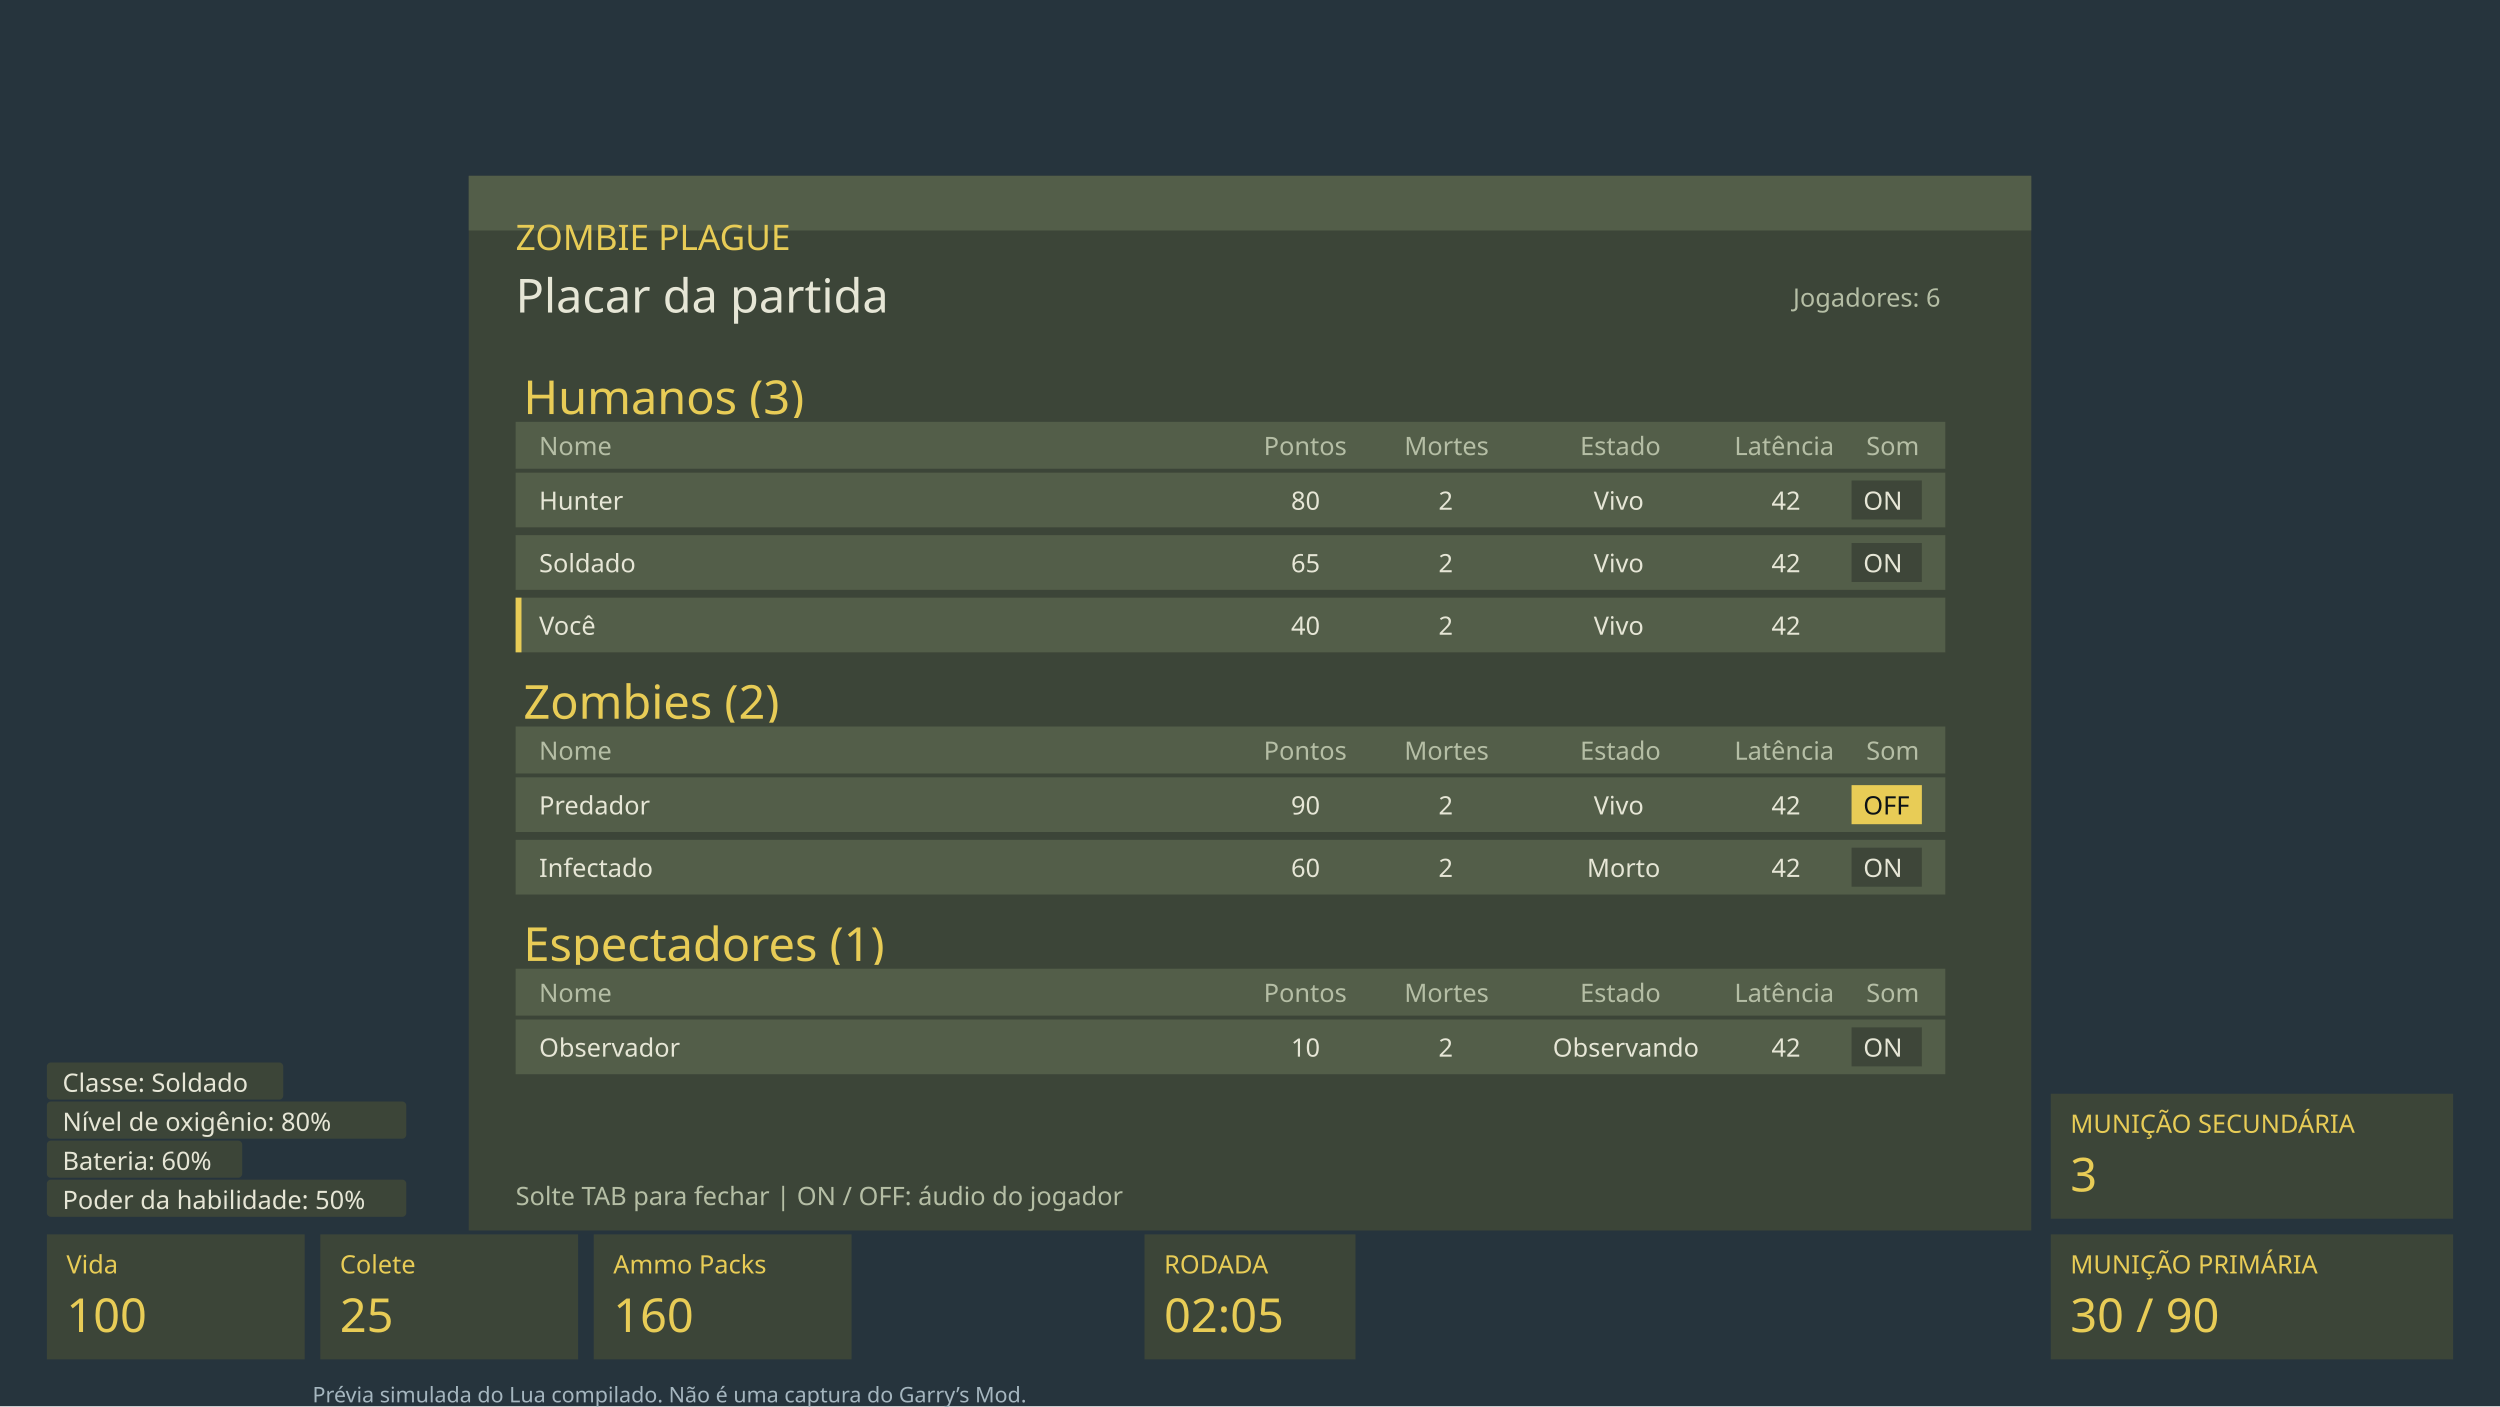
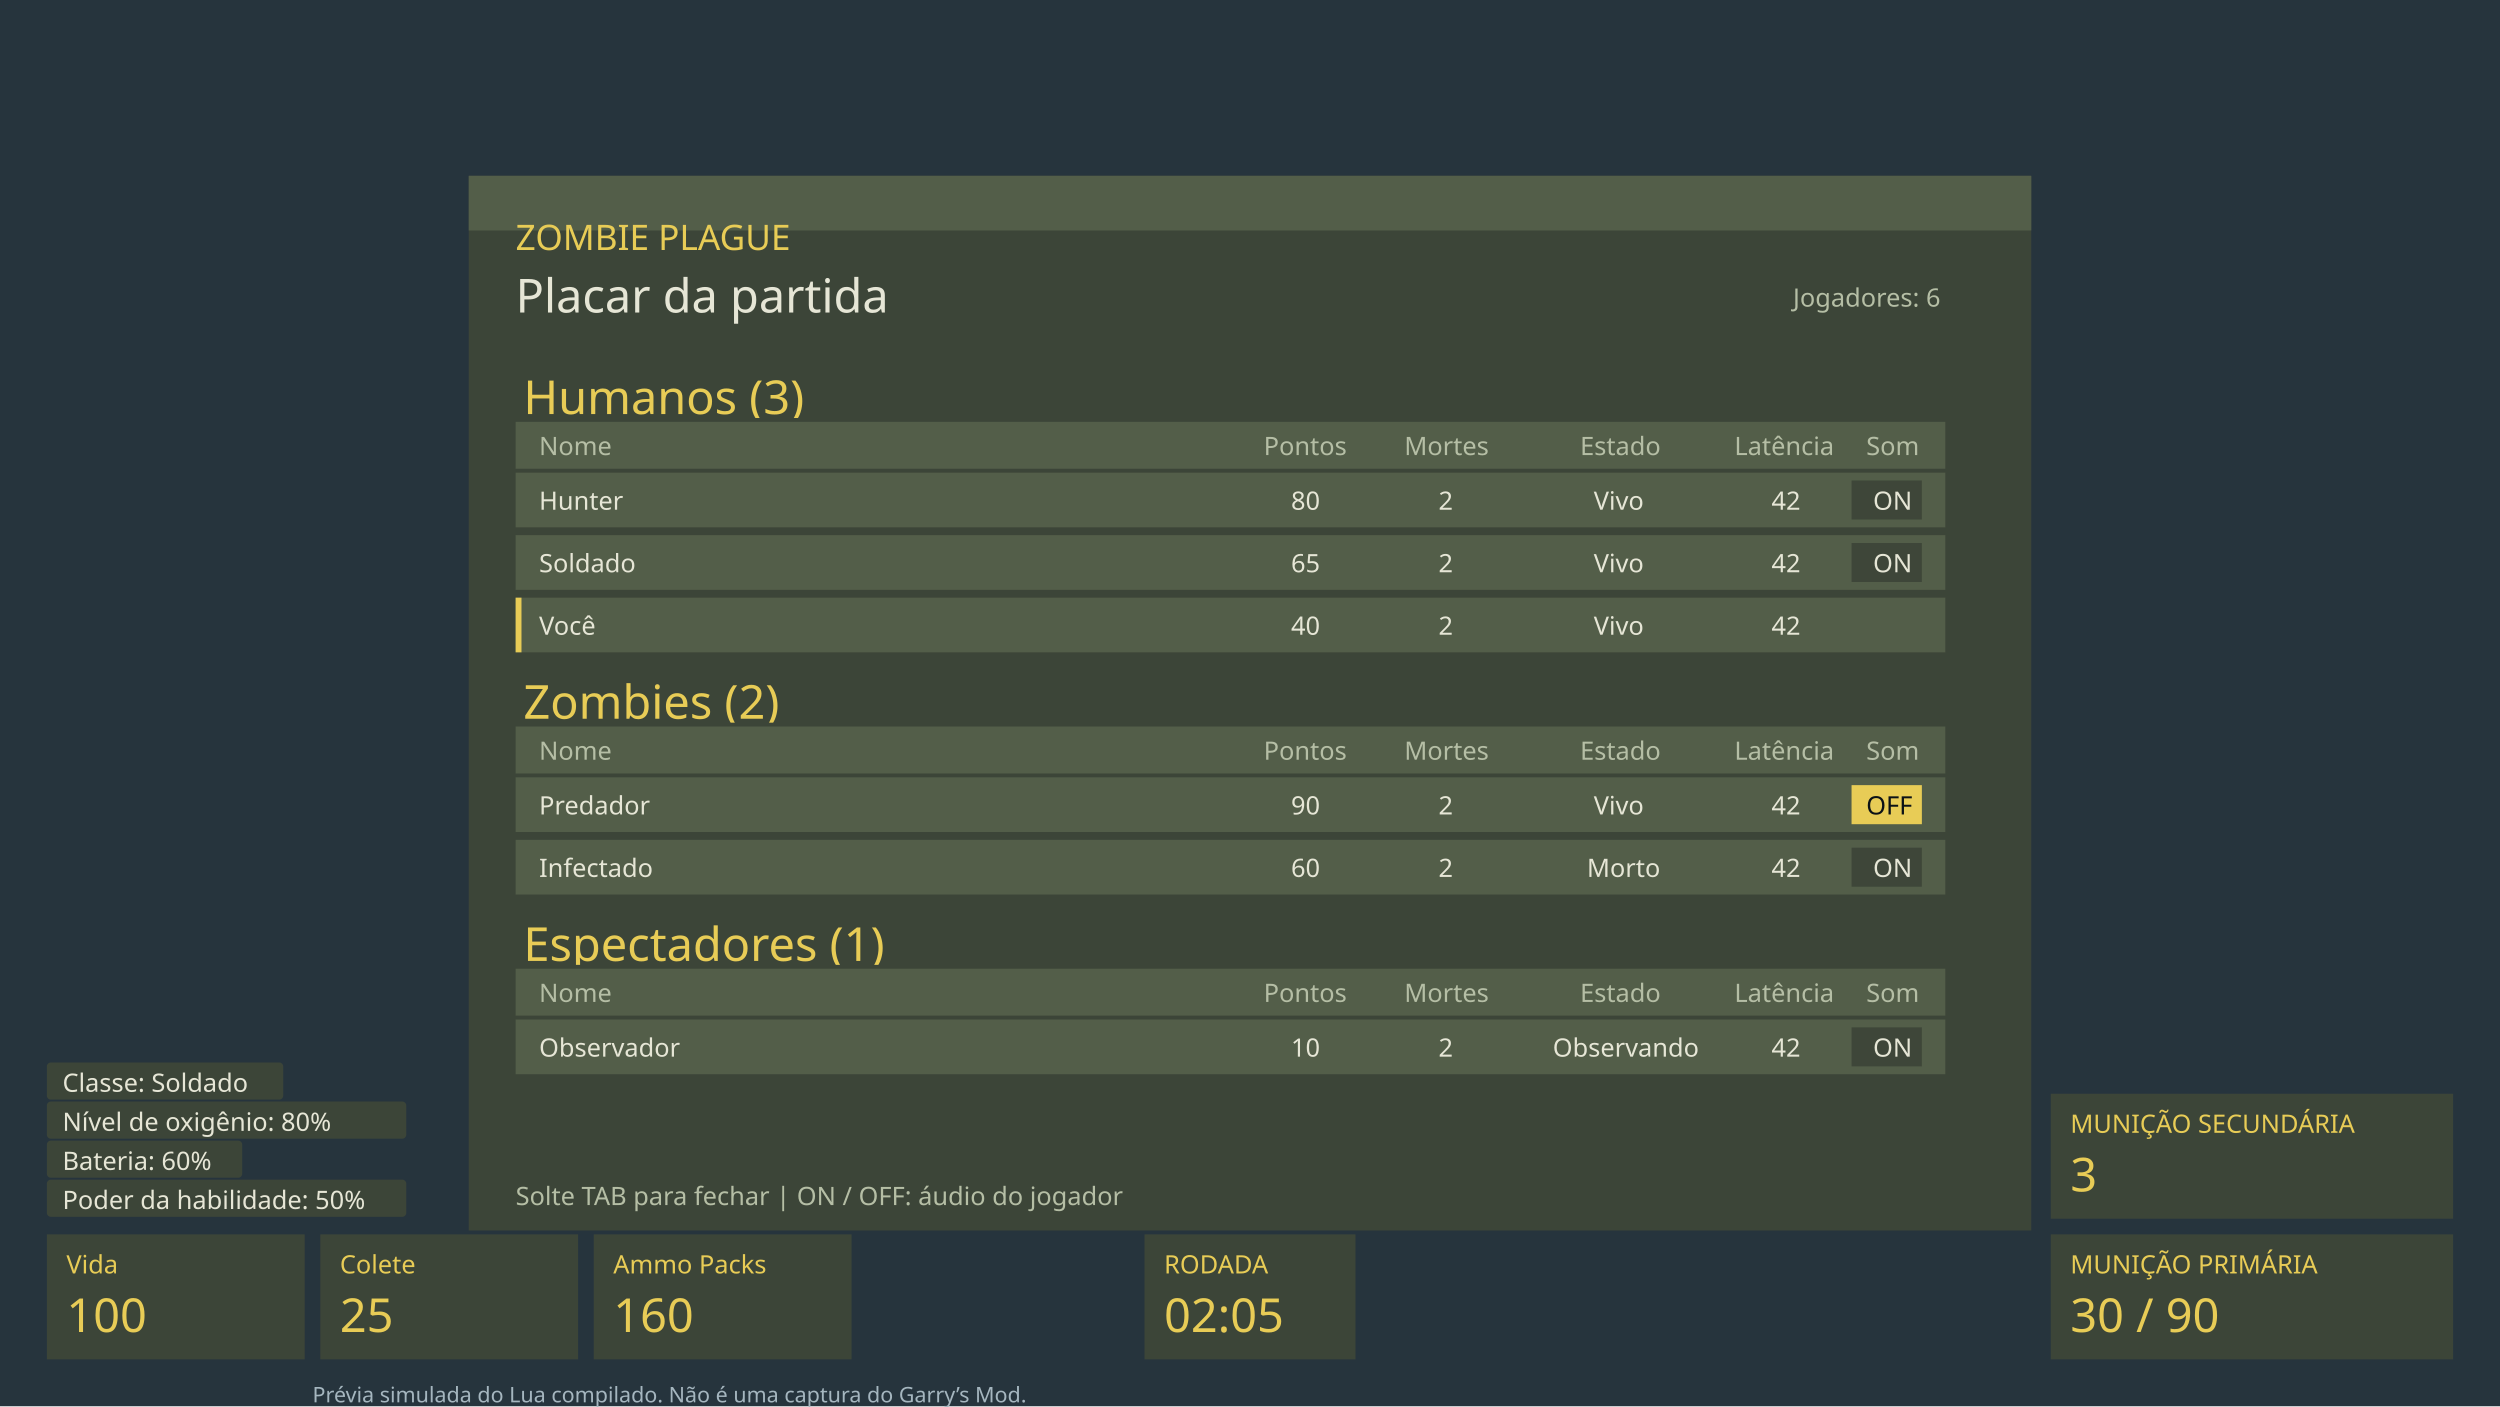
<svg xmlns="http://www.w3.org/2000/svg" width="1280" height="720" viewBox="0 0 1280 720">
  <rect width="1280" height="720" fill="#26343d" />
  <rect x="24" y="632" width="132" height="64" rx="0" fill="rgb(62,70,56)" fill-opacity="0.961" />
  <text x="34" y="652" font-family="Trebuchet MS,Segoe UI,sans-serif" font-size="13" fill="rgb(232,204,86)">Vida</text>
  <text x="34" y="682" font-family="Trebuchet MS,Segoe UI,sans-serif" font-size="24" fill="rgb(232,204,86)">100</text>
  <rect x="164" y="632" width="132" height="64" rx="0" fill="rgb(62,70,56)" fill-opacity="0.961" />
  <text x="174" y="652" font-family="Trebuchet MS,Segoe UI,sans-serif" font-size="13" fill="rgb(232,204,86)">Colete</text>
  <text x="174" y="682" font-family="Trebuchet MS,Segoe UI,sans-serif" font-size="24" fill="rgb(232,204,86)">25</text>
  <rect x="304" y="632" width="132" height="64" rx="0" fill="rgb(62,70,56)" fill-opacity="0.961" />
  <text x="314" y="652" font-family="Trebuchet MS,Segoe UI,sans-serif" font-size="13" fill="rgb(232,204,86)">Ammo Packs</text>
  <text x="314" y="682" font-family="Trebuchet MS,Segoe UI,sans-serif" font-size="24" fill="rgb(232,204,86)">160</text>
  <rect x="586" y="632" width="108" height="64" rx="0" fill="rgb(62,70,56)" fill-opacity="0.961" />
  <text x="596" y="652" font-family="Trebuchet MS,Segoe UI,sans-serif" font-size="13" fill="rgb(232,204,86)">RODADA</text>
  <text x="596" y="682" font-family="Trebuchet MS,Segoe UI,sans-serif" font-size="24" fill="rgb(232,204,86)">02:05</text>
  <rect x="1050" y="632" width="206" height="64" rx="0" fill="rgb(62,70,56)" fill-opacity="0.961" />
  <text x="1060" y="652" font-family="Trebuchet MS,Segoe UI,sans-serif" font-size="13" fill="rgb(232,204,86)">MUNIÇÃO PRIMÁRIA</text>
  <text x="1060" y="682" font-family="Trebuchet MS,Segoe UI,sans-serif" font-size="24" fill="rgb(232,204,86)">30 / 90</text>
  <rect x="1050" y="560" width="206" height="64" rx="0" fill="rgb(62,70,56)" fill-opacity="0.961" />
  <text x="1060" y="580" font-family="Trebuchet MS,Segoe UI,sans-serif" font-size="13" fill="rgb(232,204,86)">MUNIÇÃO SECUNDÁRIA</text>
  <text x="1060" y="610" font-family="Trebuchet MS,Segoe UI,sans-serif" font-size="24" fill="rgb(232,204,86)">3</text>
  <rect x="24" y="544" width="121" height="19" rx="2" fill="rgb(62,70,56)" fill-opacity="0.961" />
  <text x="32" y="559" font-family="Trebuchet MS,Segoe UI,sans-serif" font-size="13" fill="rgb(230,230,214)">Classe: Soldado</text>
  <rect x="24" y="564" width="184" height="19" rx="2" fill="rgb(62,70,56)" fill-opacity="0.961" />
  <text x="32" y="579" font-family="Trebuchet MS,Segoe UI,sans-serif" font-size="13" fill="rgb(230,230,214)">Nível de oxigênio: 80%</text>
  <rect x="24" y="584" width="100" height="19" rx="2" fill="rgb(62,70,56)" fill-opacity="0.961" />
  <text x="32" y="599" font-family="Trebuchet MS,Segoe UI,sans-serif" font-size="13" fill="rgb(230,230,214)">Bateria: 60%</text>
  <rect x="24" y="604" width="184" height="19" rx="2" fill="rgb(62,70,56)" fill-opacity="0.961" />
  <text x="32" y="619" font-family="Trebuchet MS,Segoe UI,sans-serif" font-size="13" fill="rgb(230,230,214)">Poder da habilidade: 50%</text>
  <defs>
    <clipPath id="clip1">
      <rect x="240" y="90" width="800" height="540" />
    </clipPath>
  </defs>
  <g clip-path="url(#clip1)">
    <rect x="240" y="90" width="800" height="540" rx="0" fill="rgb(62,70,56)" fill-opacity="0.961" />
    <rect x="240" y="90" width="800" height="28" rx="0" fill="rgb(83,94,73)" fill-opacity="1" />
    <text x="264" y="128" font-family="Trebuchet MS,Segoe UI,sans-serif" font-size="18" fill="rgb(232,204,86)">ZOMBIE PLAGUE</text>
    <text x="264" y="160" font-family="Trebuchet MS,Segoe UI,sans-serif" font-size="24" fill="rgb(230,230,214)">Placar da partida</text>
    <text x="918" y="157" font-family="Trebuchet MS,Segoe UI,sans-serif" font-size="13" fill="rgb(181,190,165)">Jogadores: 6</text>
    <text x="264" y="617" font-family="Trebuchet MS,Segoe UI,sans-serif" font-size="13" fill="rgb(181,190,165)">Solte TAB para fechar | ON / OFF: áudio do jogador</text>
    <defs>
      <clipPath id="clip2">
        <rect x="264" y="186" width="752" height="404" />
      </clipPath>
    </defs>
    <g clip-path="url(#clip2)">
      <defs>
        <clipPath id="clip3">
          <rect x="264" y="186" width="732" height="28" />
        </clipPath>
      </defs>
      <g clip-path="url(#clip3)">
        <text x="268" y="212" font-family="Trebuchet MS,Segoe UI,sans-serif" font-size="24" fill="rgb(232,204,86)">Humanos  (3)</text>
      </g>
      <defs>
        <clipPath id="clip4">
          <rect x="264" y="216" width="732" height="24" />
        </clipPath>
      </defs>
      <g clip-path="url(#clip4)">
        <rect x="264" y="216" width="732" height="24" rx="0" fill="rgb(83,94,73)" fill-opacity="1" />
        <defs>
          <clipPath id="clip5">
            <rect x="276" y="216" width="352" height="24" />
          </clipPath>
        </defs>
        <g clip-path="url(#clip5)">
          <text x="276" y="233" font-family="Trebuchet MS,Segoe UI,sans-serif" font-size="13" fill="rgb(181,190,165)">Nome</text>
        </g>
        <defs>
          <clipPath id="clip6">
            <rect x="636" y="216" width="64" height="24" />
          </clipPath>
        </defs>
        <g clip-path="url(#clip6)">
          <text x="647" y="233" font-family="Trebuchet MS,Segoe UI,sans-serif" font-size="13" fill="rgb(181,190,165)">Pontos</text>
        </g>
        <defs>
          <clipPath id="clip7">
            <rect x="708" y="216" width="64" height="24" />
          </clipPath>
        </defs>
        <g clip-path="url(#clip7)">
          <text x="719" y="233" font-family="Trebuchet MS,Segoe UI,sans-serif" font-size="13" fill="rgb(181,190,165)">Mortes</text>
        </g>
        <defs>
          <clipPath id="clip8">
            <rect x="780" y="216" width="100" height="24" />
          </clipPath>
        </defs>
        <g clip-path="url(#clip8)">
          <text x="809" y="233" font-family="Trebuchet MS,Segoe UI,sans-serif" font-size="13" fill="rgb(181,190,165)">Estado</text>
        </g>
        <defs>
          <clipPath id="clip9">
            <rect x="888" y="216" width="52" height="24" />
          </clipPath>
        </defs>
        <g clip-path="url(#clip9)">
          <text x="888" y="233" font-family="Trebuchet MS,Segoe UI,sans-serif" font-size="13" fill="rgb(181,190,165)">Latência</text>
        </g>
        <defs>
          <clipPath id="clip10">
            <rect x="948" y="216" width="36" height="24" />
          </clipPath>
        </defs>
        <g clip-path="url(#clip10)">
          <text x="955.5" y="233" font-family="Trebuchet MS,Segoe UI,sans-serif" font-size="13" fill="rgb(181,190,165)">Som</text>
        </g>
      </g>
      <defs>
        <clipPath id="clip11">
          <rect x="264" y="242" width="732" height="28" />
        </clipPath>
      </defs>
      <g clip-path="url(#clip11)">
        <rect x="264" y="242" width="732" height="28" rx="0" fill="rgb(83,94,73)" fill-opacity="1" />
        <defs>
          <clipPath id="clip12">
            <rect x="276" y="242" width="352" height="28" />
          </clipPath>
        </defs>
        <g clip-path="url(#clip12)">
          <text x="276" y="261" font-family="Trebuchet MS,Segoe UI,sans-serif" font-size="13" fill="rgb(230,230,214)">Hunter</text>
        </g>
        <defs>
          <clipPath id="clip13">
            <rect x="636" y="242" width="64" height="28" />
          </clipPath>
        </defs>
        <g clip-path="url(#clip13)">
          <text x="661" y="261" font-family="Trebuchet MS,Segoe UI,sans-serif" font-size="13" fill="rgb(230,230,214)">80</text>
        </g>
        <defs>
          <clipPath id="clip14">
            <rect x="708" y="242" width="64" height="28" />
          </clipPath>
        </defs>
        <g clip-path="url(#clip14)">
          <text x="736.5" y="261" font-family="Trebuchet MS,Segoe UI,sans-serif" font-size="13" fill="rgb(230,230,214)">2</text>
        </g>
        <defs>
          <clipPath id="clip15">
            <rect x="780" y="242" width="100" height="28" />
          </clipPath>
        </defs>
        <g clip-path="url(#clip15)">
          <text x="816" y="261" font-family="Trebuchet MS,Segoe UI,sans-serif" font-size="13" fill="rgb(230,230,214)">Vivo</text>
        </g>
        <defs>
          <clipPath id="clip16">
            <rect x="888" y="242" width="52" height="28" />
          </clipPath>
        </defs>
        <g clip-path="url(#clip16)">
          <text x="907" y="261" font-family="Trebuchet MS,Segoe UI,sans-serif" font-size="13" fill="rgb(230,230,214)">42</text>
        </g>
        <defs>
          <clipPath id="clip17">
            <rect x="948" y="246" width="36" height="20" />
          </clipPath>
        </defs>
        <g clip-path="url(#clip17)">
          <rect x="948" y="246" width="36" height="20" rx="0" fill="rgb(62,70,56)" fill-opacity="0.961" />
-           <text x="954" y="261" font-family="Trebuchet MS,Segoe UI,sans-serif" font-size="13" fill="rgb(230,230,214)">ON</text>
+           <text x="959" y="261" font-family="Trebuchet MS,Segoe UI,sans-serif" font-size="13" fill="rgb(230,230,214)">ON</text>
        </g>
      </g>
      <defs>
        <clipPath id="clip18">
          <rect x="264" y="274" width="732" height="28" />
        </clipPath>
      </defs>
      <g clip-path="url(#clip18)">
        <rect x="264" y="274" width="732" height="28" rx="0" fill="rgb(83,94,73)" fill-opacity="1" />
        <defs>
          <clipPath id="clip19">
            <rect x="276" y="274" width="352" height="28" />
          </clipPath>
        </defs>
        <g clip-path="url(#clip19)">
          <text x="276" y="293" font-family="Trebuchet MS,Segoe UI,sans-serif" font-size="13" fill="rgb(230,230,214)">Soldado</text>
        </g>
        <defs>
          <clipPath id="clip20">
            <rect x="636" y="274" width="64" height="28" />
          </clipPath>
        </defs>
        <g clip-path="url(#clip20)">
          <text x="661" y="293" font-family="Trebuchet MS,Segoe UI,sans-serif" font-size="13" fill="rgb(230,230,214)">65</text>
        </g>
        <defs>
          <clipPath id="clip21">
            <rect x="708" y="274" width="64" height="28" />
          </clipPath>
        </defs>
        <g clip-path="url(#clip21)">
          <text x="736.5" y="293" font-family="Trebuchet MS,Segoe UI,sans-serif" font-size="13" fill="rgb(230,230,214)">2</text>
        </g>
        <defs>
          <clipPath id="clip22">
            <rect x="780" y="274" width="100" height="28" />
          </clipPath>
        </defs>
        <g clip-path="url(#clip22)">
          <text x="816" y="293" font-family="Trebuchet MS,Segoe UI,sans-serif" font-size="13" fill="rgb(230,230,214)">Vivo</text>
        </g>
        <defs>
          <clipPath id="clip23">
            <rect x="888" y="274" width="52" height="28" />
          </clipPath>
        </defs>
        <g clip-path="url(#clip23)">
          <text x="907" y="293" font-family="Trebuchet MS,Segoe UI,sans-serif" font-size="13" fill="rgb(230,230,214)">42</text>
        </g>
        <defs>
          <clipPath id="clip24">
            <rect x="948" y="278" width="36" height="20" />
          </clipPath>
        </defs>
        <g clip-path="url(#clip24)">
          <rect x="948" y="278" width="36" height="20" rx="0" fill="rgb(62,70,56)" fill-opacity="0.961" />
-           <text x="954" y="293" font-family="Trebuchet MS,Segoe UI,sans-serif" font-size="13" fill="rgb(230,230,214)">ON</text>
+           <text x="959" y="293" font-family="Trebuchet MS,Segoe UI,sans-serif" font-size="13" fill="rgb(230,230,214)">ON</text>
        </g>
      </g>
      <defs>
        <clipPath id="clip25">
          <rect x="264" y="306" width="732" height="28" />
        </clipPath>
      </defs>
      <g clip-path="url(#clip25)">
        <rect x="264" y="306" width="732" height="28" rx="0" fill="rgb(83,94,73)" fill-opacity="1" />
        <rect x="264" y="306" width="3" height="28" rx="0" fill="rgb(232,204,86)" fill-opacity="1" />
        <defs>
          <clipPath id="clip26">
            <rect x="276" y="306" width="352" height="28" />
          </clipPath>
        </defs>
        <g clip-path="url(#clip26)">
          <text x="276" y="325" font-family="Trebuchet MS,Segoe UI,sans-serif" font-size="13" fill="rgb(230,230,214)">Você</text>
        </g>
        <defs>
          <clipPath id="clip27">
            <rect x="636" y="306" width="64" height="28" />
          </clipPath>
        </defs>
        <g clip-path="url(#clip27)">
          <text x="661" y="325" font-family="Trebuchet MS,Segoe UI,sans-serif" font-size="13" fill="rgb(230,230,214)">40</text>
        </g>
        <defs>
          <clipPath id="clip28">
            <rect x="708" y="306" width="64" height="28" />
          </clipPath>
        </defs>
        <g clip-path="url(#clip28)">
          <text x="736.5" y="325" font-family="Trebuchet MS,Segoe UI,sans-serif" font-size="13" fill="rgb(230,230,214)">2</text>
        </g>
        <defs>
          <clipPath id="clip29">
            <rect x="780" y="306" width="100" height="28" />
          </clipPath>
        </defs>
        <g clip-path="url(#clip29)">
          <text x="816" y="325" font-family="Trebuchet MS,Segoe UI,sans-serif" font-size="13" fill="rgb(230,230,214)">Vivo</text>
        </g>
        <defs>
          <clipPath id="clip30">
            <rect x="888" y="306" width="52" height="28" />
          </clipPath>
        </defs>
        <g clip-path="url(#clip30)">
          <text x="907" y="325" font-family="Trebuchet MS,Segoe UI,sans-serif" font-size="13" fill="rgb(230,230,214)">42</text>
        </g>
      </g>
      <defs>
        <clipPath id="clip31">
          <rect x="264" y="342" width="732" height="28" />
        </clipPath>
      </defs>
      <g clip-path="url(#clip31)">
        <text x="268" y="368" font-family="Trebuchet MS,Segoe UI,sans-serif" font-size="24" fill="rgb(232,204,86)">Zombies  (2)</text>
      </g>
      <defs>
        <clipPath id="clip32">
          <rect x="264" y="372" width="732" height="24" />
        </clipPath>
      </defs>
      <g clip-path="url(#clip32)">
        <rect x="264" y="372" width="732" height="24" rx="0" fill="rgb(83,94,73)" fill-opacity="1" />
        <defs>
          <clipPath id="clip33">
            <rect x="276" y="372" width="352" height="24" />
          </clipPath>
        </defs>
        <g clip-path="url(#clip33)">
          <text x="276" y="389" font-family="Trebuchet MS,Segoe UI,sans-serif" font-size="13" fill="rgb(181,190,165)">Nome</text>
        </g>
        <defs>
          <clipPath id="clip34">
            <rect x="636" y="372" width="64" height="24" />
          </clipPath>
        </defs>
        <g clip-path="url(#clip34)">
          <text x="647" y="389" font-family="Trebuchet MS,Segoe UI,sans-serif" font-size="13" fill="rgb(181,190,165)">Pontos</text>
        </g>
        <defs>
          <clipPath id="clip35">
            <rect x="708" y="372" width="64" height="24" />
          </clipPath>
        </defs>
        <g clip-path="url(#clip35)">
          <text x="719" y="389" font-family="Trebuchet MS,Segoe UI,sans-serif" font-size="13" fill="rgb(181,190,165)">Mortes</text>
        </g>
        <defs>
          <clipPath id="clip36">
            <rect x="780" y="372" width="100" height="24" />
          </clipPath>
        </defs>
        <g clip-path="url(#clip36)">
          <text x="809" y="389" font-family="Trebuchet MS,Segoe UI,sans-serif" font-size="13" fill="rgb(181,190,165)">Estado</text>
        </g>
        <defs>
          <clipPath id="clip37">
            <rect x="888" y="372" width="52" height="24" />
          </clipPath>
        </defs>
        <g clip-path="url(#clip37)">
          <text x="888" y="389" font-family="Trebuchet MS,Segoe UI,sans-serif" font-size="13" fill="rgb(181,190,165)">Latência</text>
        </g>
        <defs>
          <clipPath id="clip38">
            <rect x="948" y="372" width="36" height="24" />
          </clipPath>
        </defs>
        <g clip-path="url(#clip38)">
          <text x="955.5" y="389" font-family="Trebuchet MS,Segoe UI,sans-serif" font-size="13" fill="rgb(181,190,165)">Som</text>
        </g>
      </g>
      <defs>
        <clipPath id="clip39">
          <rect x="264" y="398" width="732" height="28" />
        </clipPath>
      </defs>
      <g clip-path="url(#clip39)">
        <rect x="264" y="398" width="732" height="28" rx="0" fill="rgb(83,94,73)" fill-opacity="1" />
        <defs>
          <clipPath id="clip40">
            <rect x="276" y="398" width="352" height="28" />
          </clipPath>
        </defs>
        <g clip-path="url(#clip40)">
          <text x="276" y="417" font-family="Trebuchet MS,Segoe UI,sans-serif" font-size="13" fill="rgb(230,230,214)">Predador</text>
        </g>
        <defs>
          <clipPath id="clip41">
            <rect x="636" y="398" width="64" height="28" />
          </clipPath>
        </defs>
        <g clip-path="url(#clip41)">
          <text x="661" y="417" font-family="Trebuchet MS,Segoe UI,sans-serif" font-size="13" fill="rgb(230,230,214)">90</text>
        </g>
        <defs>
          <clipPath id="clip42">
            <rect x="708" y="398" width="64" height="28" />
          </clipPath>
        </defs>
        <g clip-path="url(#clip42)">
          <text x="736.5" y="417" font-family="Trebuchet MS,Segoe UI,sans-serif" font-size="13" fill="rgb(230,230,214)">2</text>
        </g>
        <defs>
          <clipPath id="clip43">
            <rect x="780" y="398" width="100" height="28" />
          </clipPath>
        </defs>
        <g clip-path="url(#clip43)">
          <text x="816" y="417" font-family="Trebuchet MS,Segoe UI,sans-serif" font-size="13" fill="rgb(230,230,214)">Vivo</text>
        </g>
        <defs>
          <clipPath id="clip44">
            <rect x="888" y="398" width="52" height="28" />
          </clipPath>
        </defs>
        <g clip-path="url(#clip44)">
          <text x="907" y="417" font-family="Trebuchet MS,Segoe UI,sans-serif" font-size="13" fill="rgb(230,230,214)">42</text>
        </g>
        <defs>
          <clipPath id="clip45">
            <rect x="948" y="402" width="36" height="20" />
          </clipPath>
        </defs>
        <g clip-path="url(#clip45)">
          <rect x="948" y="402" width="36" height="20" rx="0" fill="rgb(232,204,86)" fill-opacity="1" />
-           <text x="954" y="417" font-family="Trebuchet MS,Segoe UI,sans-serif" font-size="13" fill="rgb(12,18,22)">OFF</text>
+           <text x="955.5" y="417" font-family="Trebuchet MS,Segoe UI,sans-serif" font-size="13" fill="rgb(12,18,22)">OFF</text>
        </g>
      </g>
      <defs>
        <clipPath id="clip46">
          <rect x="264" y="430" width="732" height="28" />
        </clipPath>
      </defs>
      <g clip-path="url(#clip46)">
        <rect x="264" y="430" width="732" height="28" rx="0" fill="rgb(83,94,73)" fill-opacity="1" />
        <defs>
          <clipPath id="clip47">
            <rect x="276" y="430" width="352" height="28" />
          </clipPath>
        </defs>
        <g clip-path="url(#clip47)">
          <text x="276" y="449" font-family="Trebuchet MS,Segoe UI,sans-serif" font-size="13" fill="rgb(230,230,214)">Infectado</text>
        </g>
        <defs>
          <clipPath id="clip48">
            <rect x="636" y="430" width="64" height="28" />
          </clipPath>
        </defs>
        <g clip-path="url(#clip48)">
          <text x="661" y="449" font-family="Trebuchet MS,Segoe UI,sans-serif" font-size="13" fill="rgb(230,230,214)">60</text>
        </g>
        <defs>
          <clipPath id="clip49">
            <rect x="708" y="430" width="64" height="28" />
          </clipPath>
        </defs>
        <g clip-path="url(#clip49)">
          <text x="736.5" y="449" font-family="Trebuchet MS,Segoe UI,sans-serif" font-size="13" fill="rgb(230,230,214)">2</text>
        </g>
        <defs>
          <clipPath id="clip50">
            <rect x="780" y="430" width="100" height="28" />
          </clipPath>
        </defs>
        <g clip-path="url(#clip50)">
          <text x="812.5" y="449" font-family="Trebuchet MS,Segoe UI,sans-serif" font-size="13" fill="rgb(230,230,214)">Morto</text>
        </g>
        <defs>
          <clipPath id="clip51">
            <rect x="888" y="430" width="52" height="28" />
          </clipPath>
        </defs>
        <g clip-path="url(#clip51)">
          <text x="907" y="449" font-family="Trebuchet MS,Segoe UI,sans-serif" font-size="13" fill="rgb(230,230,214)">42</text>
        </g>
        <defs>
          <clipPath id="clip52">
            <rect x="948" y="434" width="36" height="20" />
          </clipPath>
        </defs>
        <g clip-path="url(#clip52)">
          <rect x="948" y="434" width="36" height="20" rx="0" fill="rgb(62,70,56)" fill-opacity="0.961" />
-           <text x="954" y="449" font-family="Trebuchet MS,Segoe UI,sans-serif" font-size="13" fill="rgb(230,230,214)">ON</text>
+           <text x="959" y="449" font-family="Trebuchet MS,Segoe UI,sans-serif" font-size="13" fill="rgb(230,230,214)">ON</text>
        </g>
      </g>
      <defs>
        <clipPath id="clip53">
          <rect x="264" y="466" width="732" height="28" />
        </clipPath>
      </defs>
      <g clip-path="url(#clip53)">
        <text x="268" y="492" font-family="Trebuchet MS,Segoe UI,sans-serif" font-size="24" fill="rgb(232,204,86)">Espectadores  (1)</text>
      </g>
      <defs>
        <clipPath id="clip54">
          <rect x="264" y="496" width="732" height="24" />
        </clipPath>
      </defs>
      <g clip-path="url(#clip54)">
        <rect x="264" y="496" width="732" height="24" rx="0" fill="rgb(83,94,73)" fill-opacity="1" />
        <defs>
          <clipPath id="clip55">
            <rect x="276" y="496" width="352" height="24" />
          </clipPath>
        </defs>
        <g clip-path="url(#clip55)">
          <text x="276" y="513" font-family="Trebuchet MS,Segoe UI,sans-serif" font-size="13" fill="rgb(181,190,165)">Nome</text>
        </g>
        <defs>
          <clipPath id="clip56">
            <rect x="636" y="496" width="64" height="24" />
          </clipPath>
        </defs>
        <g clip-path="url(#clip56)">
          <text x="647" y="513" font-family="Trebuchet MS,Segoe UI,sans-serif" font-size="13" fill="rgb(181,190,165)">Pontos</text>
        </g>
        <defs>
          <clipPath id="clip57">
            <rect x="708" y="496" width="64" height="24" />
          </clipPath>
        </defs>
        <g clip-path="url(#clip57)">
          <text x="719" y="513" font-family="Trebuchet MS,Segoe UI,sans-serif" font-size="13" fill="rgb(181,190,165)">Mortes</text>
        </g>
        <defs>
          <clipPath id="clip58">
            <rect x="780" y="496" width="100" height="24" />
          </clipPath>
        </defs>
        <g clip-path="url(#clip58)">
          <text x="809" y="513" font-family="Trebuchet MS,Segoe UI,sans-serif" font-size="13" fill="rgb(181,190,165)">Estado</text>
        </g>
        <defs>
          <clipPath id="clip59">
            <rect x="888" y="496" width="52" height="24" />
          </clipPath>
        </defs>
        <g clip-path="url(#clip59)">
          <text x="888" y="513" font-family="Trebuchet MS,Segoe UI,sans-serif" font-size="13" fill="rgb(181,190,165)">Latência</text>
        </g>
        <defs>
          <clipPath id="clip60">
            <rect x="948" y="496" width="36" height="24" />
          </clipPath>
        </defs>
        <g clip-path="url(#clip60)">
          <text x="955.5" y="513" font-family="Trebuchet MS,Segoe UI,sans-serif" font-size="13" fill="rgb(181,190,165)">Som</text>
        </g>
      </g>
      <defs>
        <clipPath id="clip61">
          <rect x="264" y="522" width="732" height="28" />
        </clipPath>
      </defs>
      <g clip-path="url(#clip61)">
        <rect x="264" y="522" width="732" height="28" rx="0" fill="rgb(83,94,73)" fill-opacity="1" />
        <defs>
          <clipPath id="clip62">
            <rect x="276" y="522" width="352" height="28" />
          </clipPath>
        </defs>
        <g clip-path="url(#clip62)">
          <text x="276" y="541" font-family="Trebuchet MS,Segoe UI,sans-serif" font-size="13" fill="rgb(230,230,214)">Observador</text>
        </g>
        <defs>
          <clipPath id="clip63">
            <rect x="636" y="522" width="64" height="28" />
          </clipPath>
        </defs>
        <g clip-path="url(#clip63)">
          <text x="661" y="541" font-family="Trebuchet MS,Segoe UI,sans-serif" font-size="13" fill="rgb(230,230,214)">10</text>
        </g>
        <defs>
          <clipPath id="clip64">
            <rect x="708" y="522" width="64" height="28" />
          </clipPath>
        </defs>
        <g clip-path="url(#clip64)">
          <text x="736.5" y="541" font-family="Trebuchet MS,Segoe UI,sans-serif" font-size="13" fill="rgb(230,230,214)">2</text>
        </g>
        <defs>
          <clipPath id="clip65">
            <rect x="780" y="522" width="100" height="28" />
          </clipPath>
        </defs>
        <g clip-path="url(#clip65)">
          <text x="795" y="541" font-family="Trebuchet MS,Segoe UI,sans-serif" font-size="13" fill="rgb(230,230,214)">Observando</text>
        </g>
        <defs>
          <clipPath id="clip66">
            <rect x="888" y="522" width="52" height="28" />
          </clipPath>
        </defs>
        <g clip-path="url(#clip66)">
          <text x="907" y="541" font-family="Trebuchet MS,Segoe UI,sans-serif" font-size="13" fill="rgb(230,230,214)">42</text>
        </g>
        <defs>
          <clipPath id="clip67">
            <rect x="948" y="526" width="36" height="20" />
          </clipPath>
        </defs>
        <g clip-path="url(#clip67)">
          <rect x="948" y="526" width="36" height="20" rx="0" fill="rgb(62,70,56)" fill-opacity="0.961" />
-           <text x="954" y="541" font-family="Trebuchet MS,Segoe UI,sans-serif" font-size="13" fill="rgb(230,230,214)">ON</text>
+           <text x="959" y="541" font-family="Trebuchet MS,Segoe UI,sans-serif" font-size="13" fill="rgb(230,230,214)">ON</text>
        </g>
      </g>
    </g>
  </g>
  <text x="160" y="718" font-family="Segoe UI,sans-serif" font-size="11" fill="#a5b6bf">Prévia simulada do Lua compilado. Não é uma captura do Garry’s Mod.</text>
</svg>
